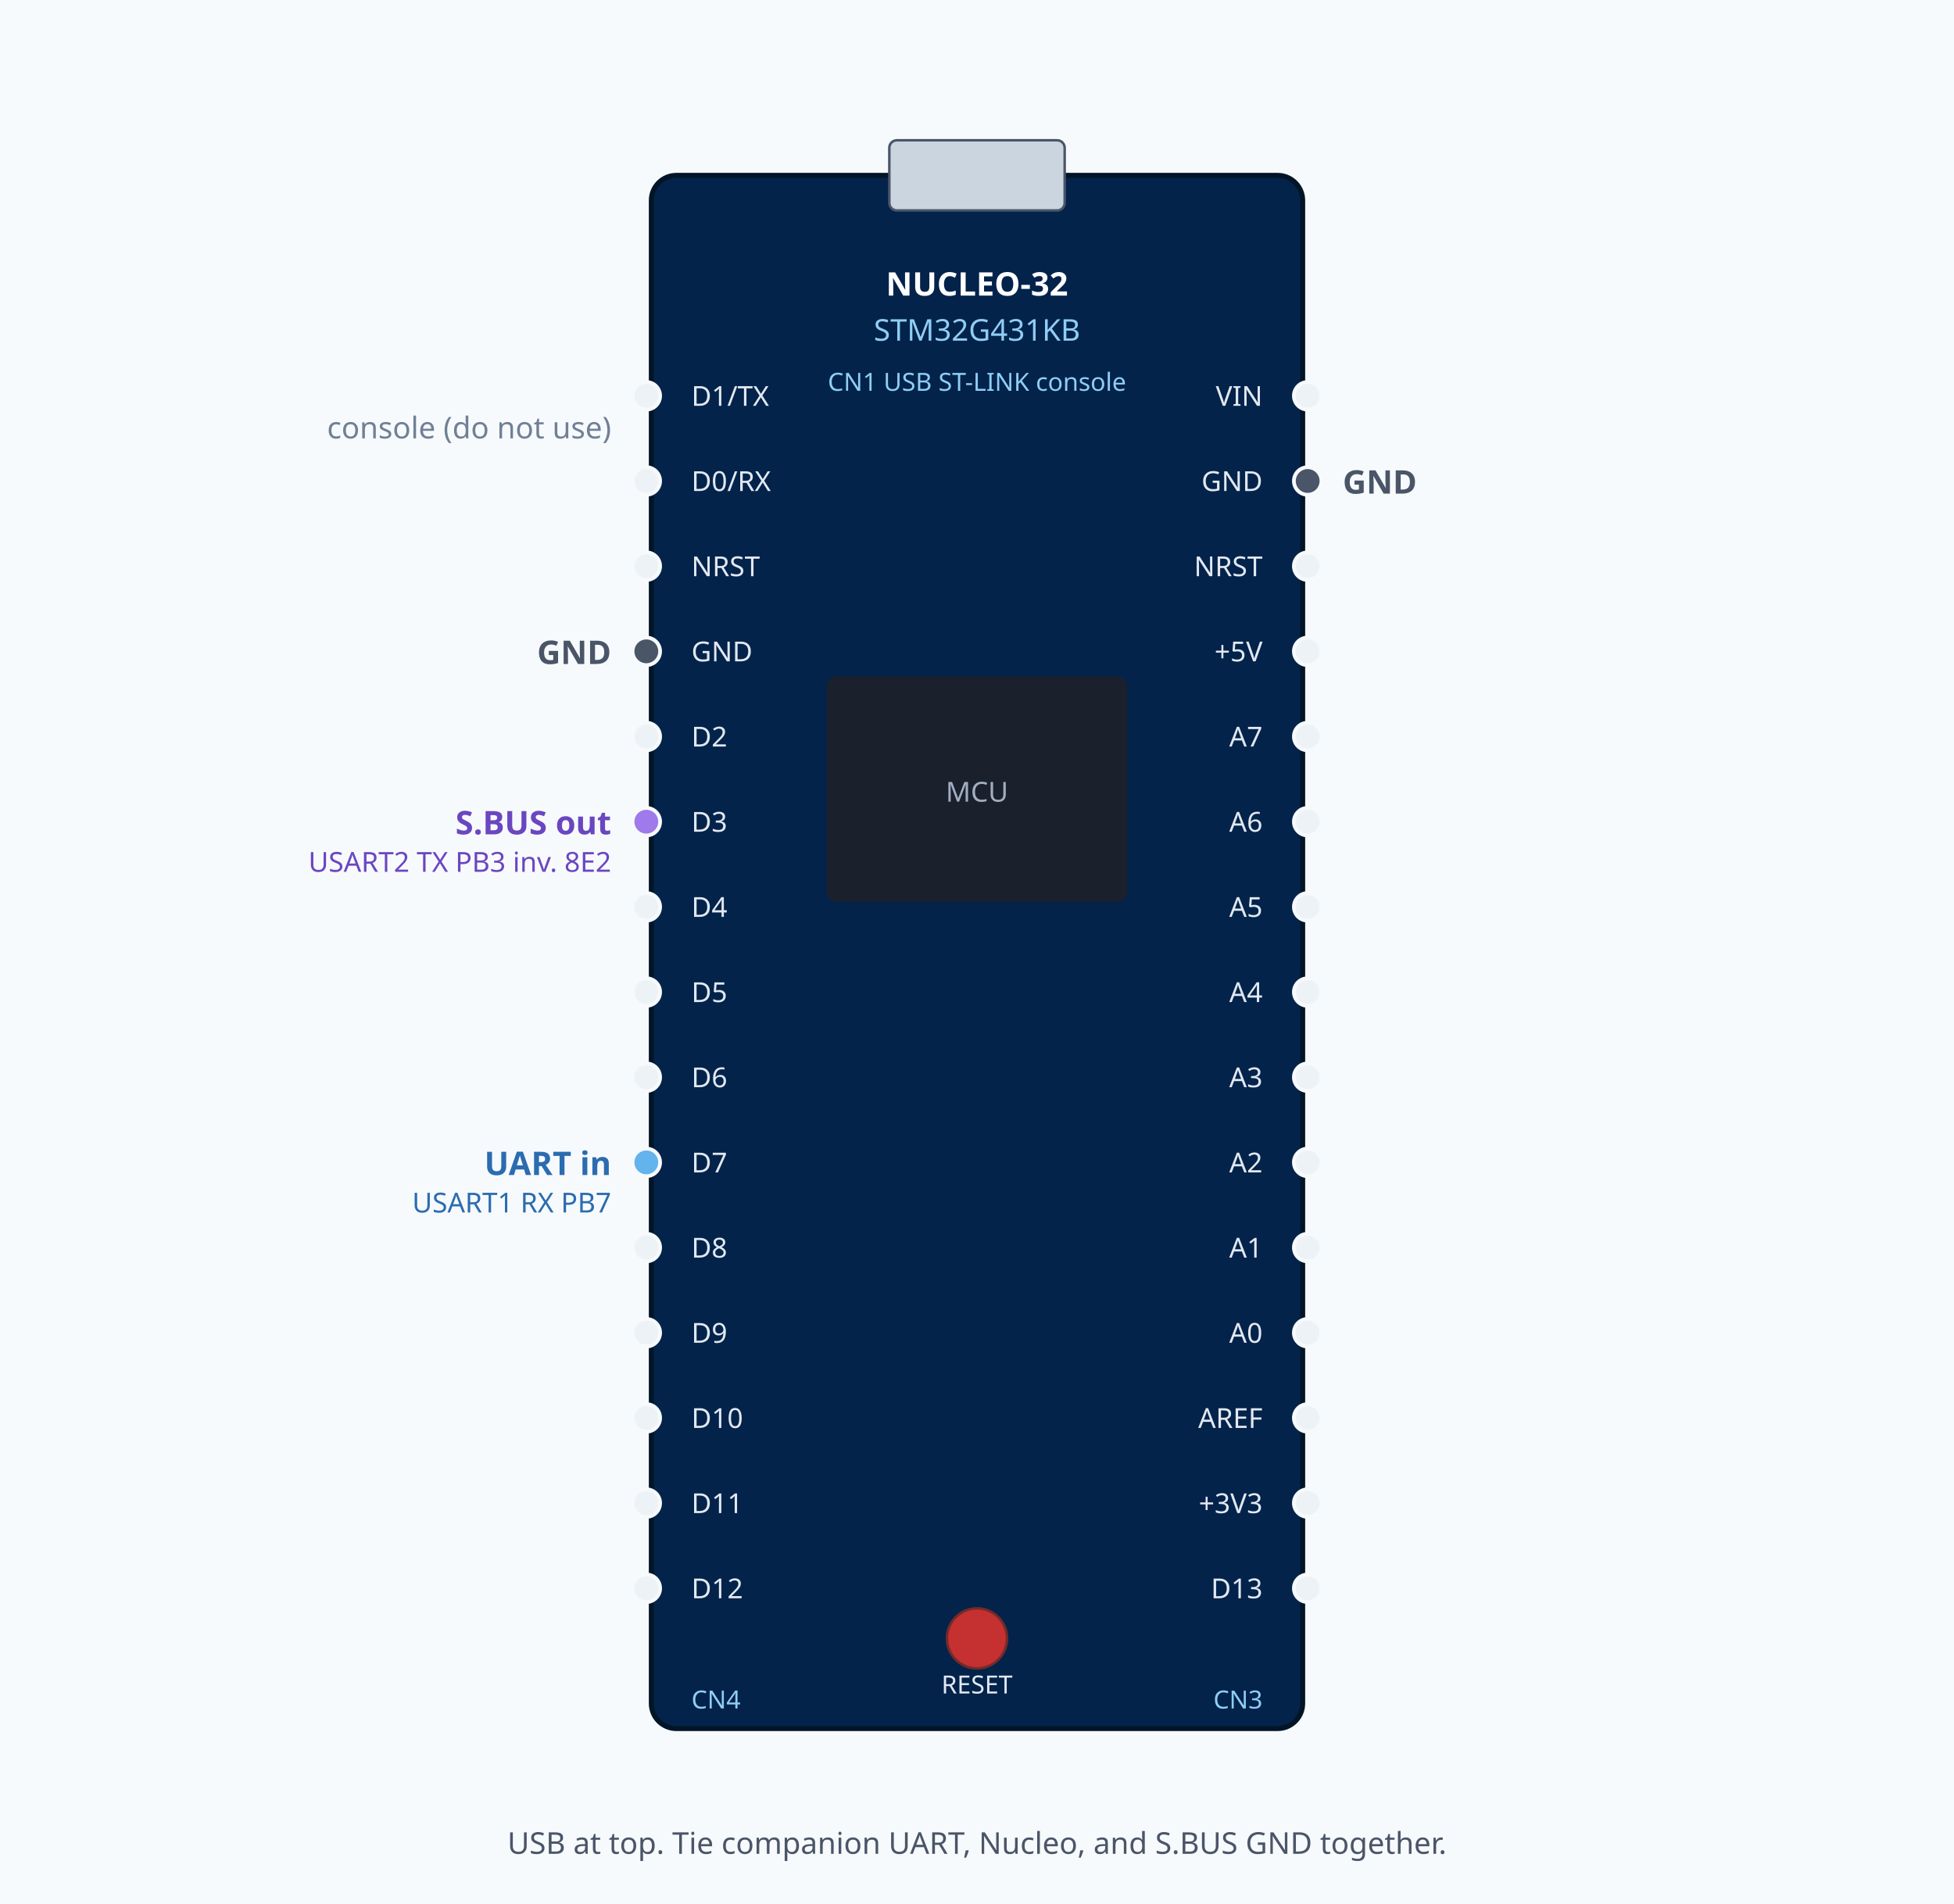
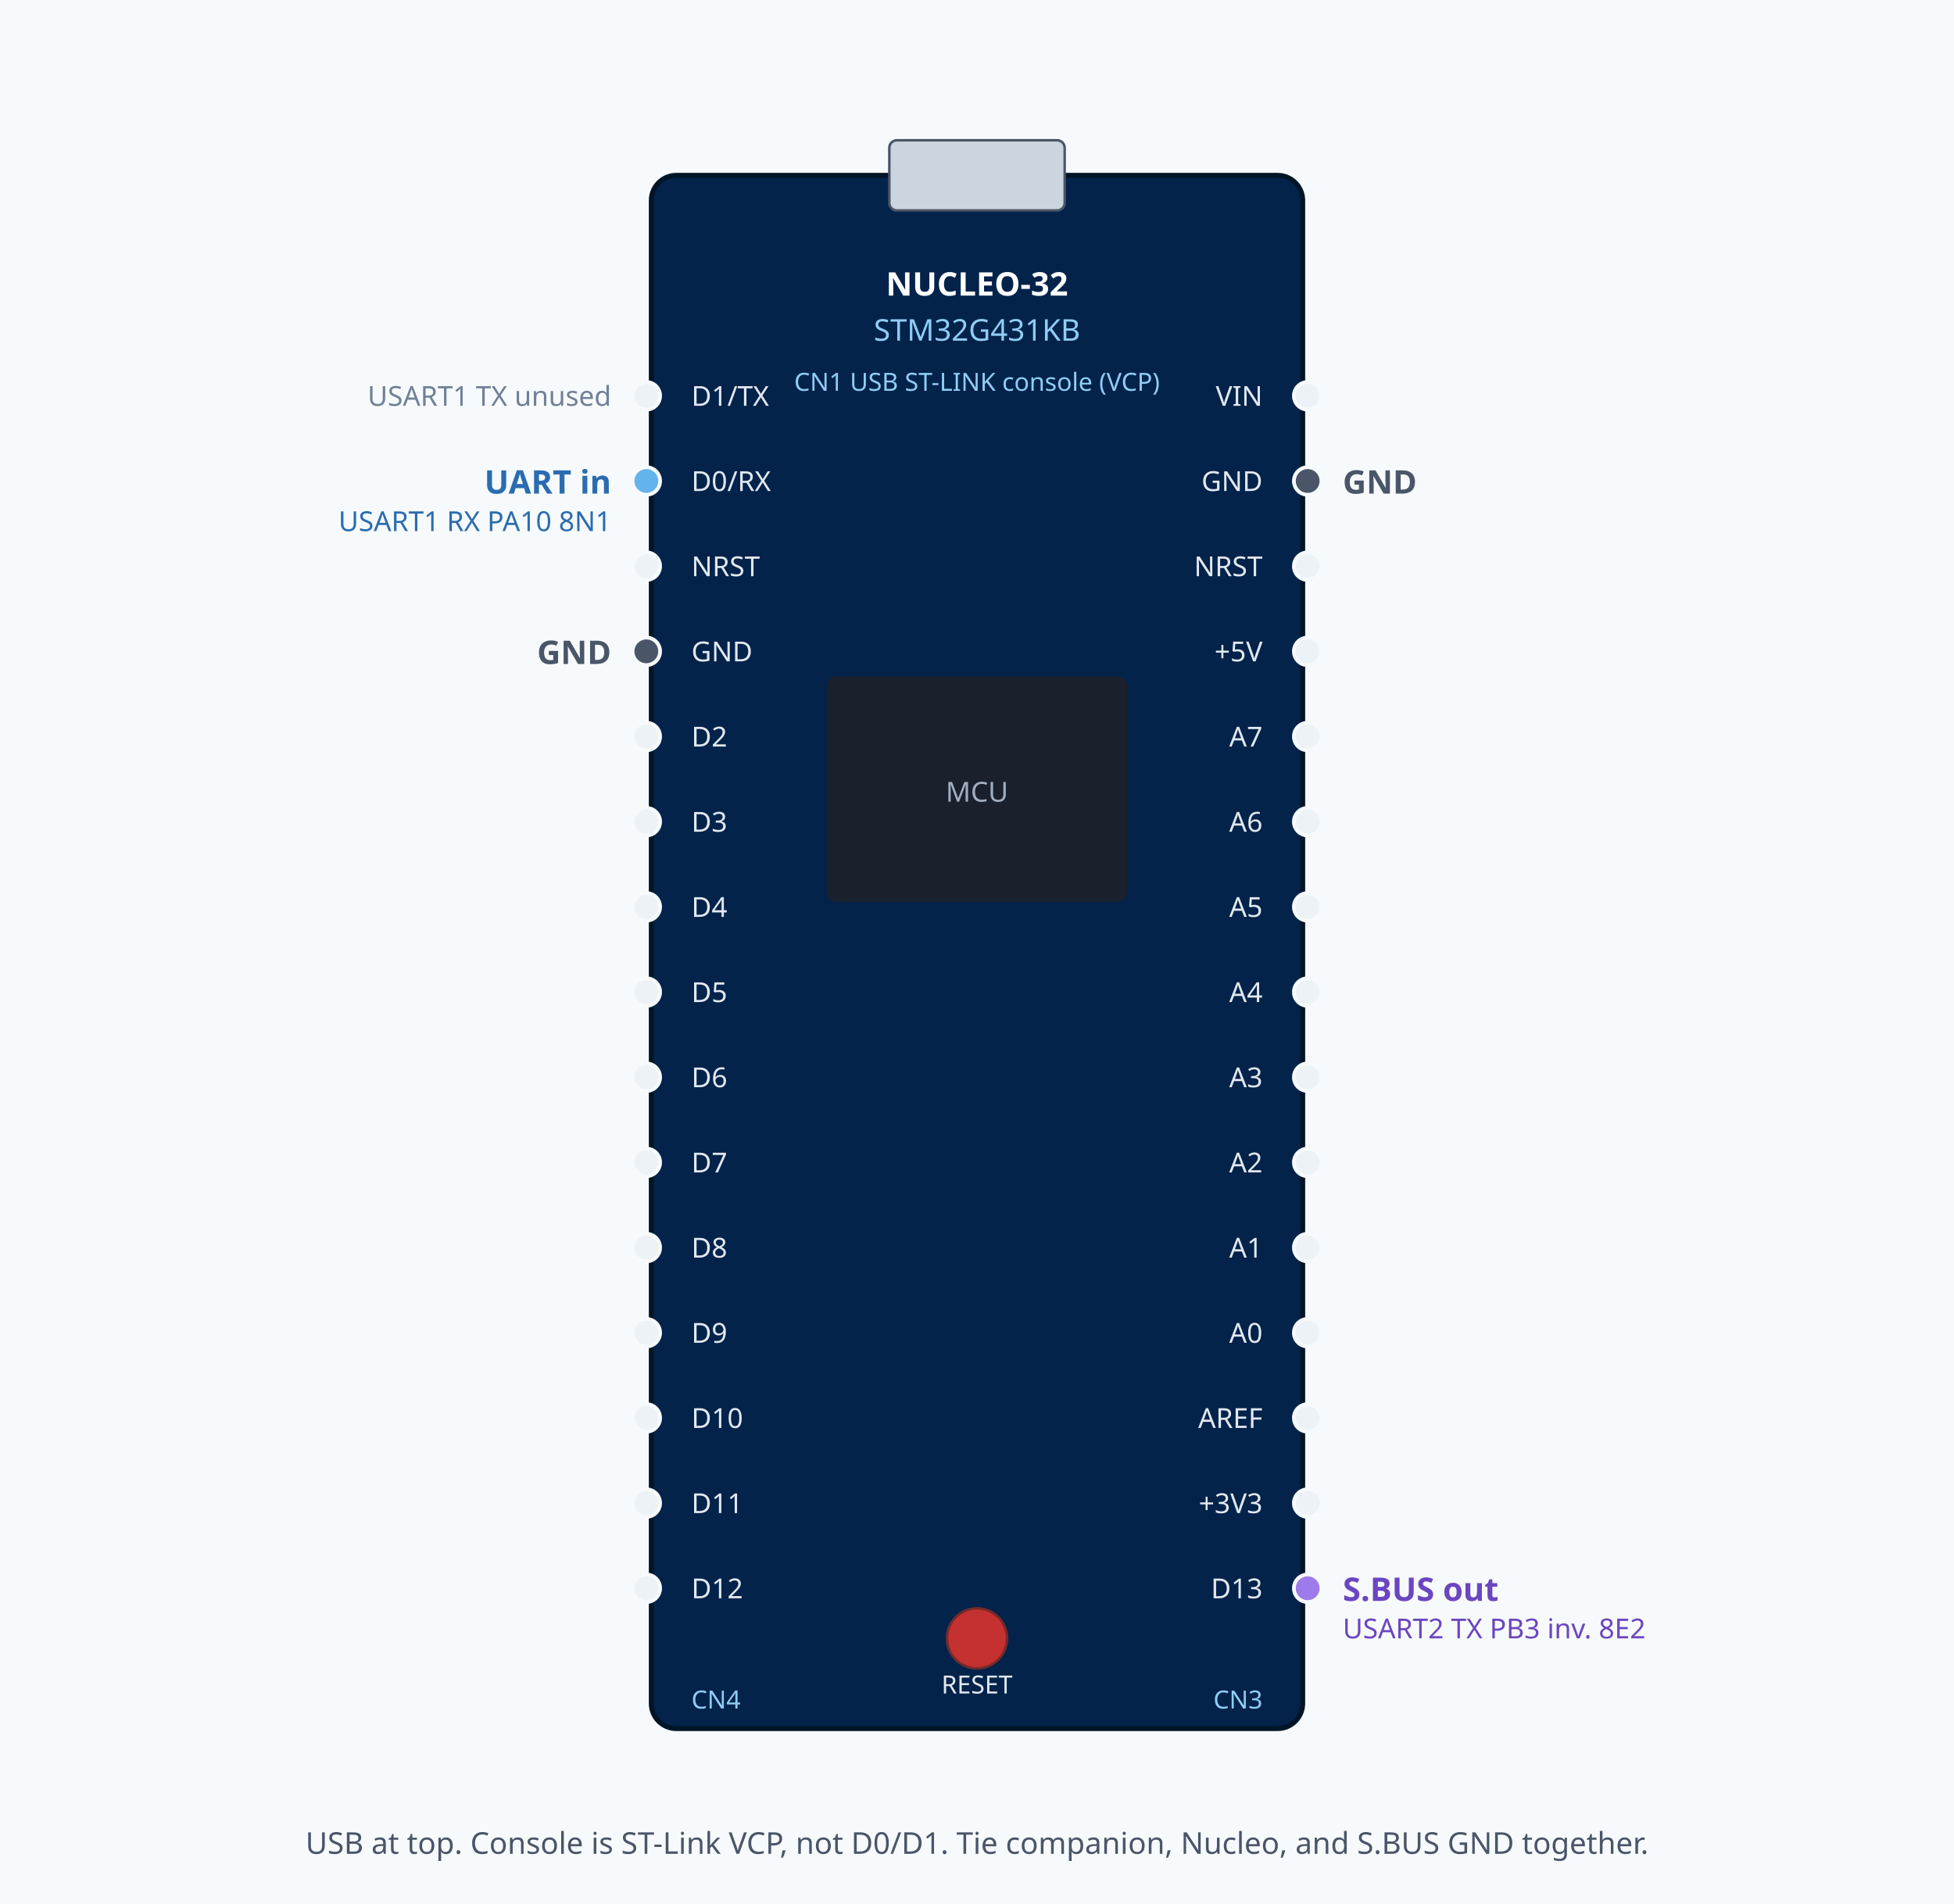
<svg xmlns="http://www.w3.org/2000/svg" viewBox="0 0 780 760" role="img">
  <rect width="780" height="760" fill="#f7fafc" />
  <rect x="260" y="70" width="260" height="620" rx="10" fill="#03234b" stroke="#021526" stroke-width="2" />
  <rect x="355" y="56" width="70" height="28" rx="3" fill="#cbd5e0" stroke="#4a5568" />
  <text x="390" y="118" text-anchor="middle" font-family="sans-serif" font-size="13" font-weight="700" fill="#ffffff">NUCLEO-32</text>
  <text x="390" y="136" text-anchor="middle" font-family="sans-serif" font-size="12" fill="#90cdf4">STM32G431KB</text>
  <rect x="330" y="270" width="120" height="90" rx="4" fill="#1a202c" />
  <text x="390" y="320" text-anchor="middle" font-family="sans-serif" font-size="11" fill="#a0aec0">MCU</text>
  <circle cx="390" cy="654" r="12" fill="#c53030" stroke="#742a2a" />
  <text x="390" y="676" text-anchor="middle" font-family="sans-serif" font-size="10" fill="#e2e8f0">RESET</text>
-   <text x="390" y="156" text-anchor="middle" font-family="sans-serif" font-size="10" fill="#90cdf4">CN1 USB ST-LINK console</text>
+   <text x="390" y="156" text-anchor="middle" font-family="sans-serif" font-size="10" fill="#90cdf4">CN1 USB ST-LINK console (VCP)</text>
  <circle cx="258" cy="158" r="5.5" fill="#edf2f7" stroke="#f7fafc" stroke-width="1.5" />
  <text x="276" y="162" font-family="sans-serif" font-size="11" fill="#e2e8f0">D1/TX</text>
-   <circle cx="258" cy="192" r="5.5" fill="#edf2f7" stroke="#f7fafc" stroke-width="1.5" />
+   <circle cx="258" cy="192" r="5.5" fill="#63b3ed" stroke="#f7fafc" stroke-width="1.5" />
  <text x="276" y="196" font-family="sans-serif" font-size="11" fill="#e2e8f0">D0/RX</text>
  <circle cx="258" cy="226" r="5.5" fill="#edf2f7" stroke="#f7fafc" stroke-width="1.5" />
  <text x="276" y="230" font-family="sans-serif" font-size="11" fill="#e2e8f0">NRST</text>
  <circle cx="258" cy="260" r="5.5" fill="#4a5568" stroke="#f7fafc" stroke-width="1.5" />
  <text x="276" y="264" font-family="sans-serif" font-size="11" fill="#e2e8f0">GND</text>
  <circle cx="258" cy="294" r="5.5" fill="#edf2f7" stroke="#f7fafc" stroke-width="1.5" />
  <text x="276" y="298" font-family="sans-serif" font-size="11" fill="#e2e8f0">D2</text>
-   <circle cx="258" cy="328" r="5.5" fill="#9f7aea" stroke="#f7fafc" stroke-width="1.5" />
+   <circle cx="258" cy="328" r="5.5" fill="#edf2f7" stroke="#f7fafc" stroke-width="1.5" />
  <text x="276" y="332" font-family="sans-serif" font-size="11" fill="#e2e8f0">D3</text>
  <circle cx="258" cy="362" r="5.5" fill="#edf2f7" stroke="#f7fafc" stroke-width="1.5" />
  <text x="276" y="366" font-family="sans-serif" font-size="11" fill="#e2e8f0">D4</text>
  <circle cx="258" cy="396" r="5.5" fill="#edf2f7" stroke="#f7fafc" stroke-width="1.5" />
  <text x="276" y="400" font-family="sans-serif" font-size="11" fill="#e2e8f0">D5</text>
  <circle cx="258" cy="430" r="5.5" fill="#edf2f7" stroke="#f7fafc" stroke-width="1.5" />
  <text x="276" y="434" font-family="sans-serif" font-size="11" fill="#e2e8f0">D6</text>
-   <circle cx="258" cy="464" r="5.5" fill="#63b3ed" stroke="#f7fafc" stroke-width="1.5" />
+   <circle cx="258" cy="464" r="5.5" fill="#edf2f7" stroke="#f7fafc" stroke-width="1.5" />
  <text x="276" y="468" font-family="sans-serif" font-size="11" fill="#e2e8f0">D7</text>
  <circle cx="258" cy="498" r="5.5" fill="#edf2f7" stroke="#f7fafc" stroke-width="1.5" />
  <text x="276" y="502" font-family="sans-serif" font-size="11" fill="#e2e8f0">D8</text>
  <circle cx="258" cy="532" r="5.5" fill="#edf2f7" stroke="#f7fafc" stroke-width="1.5" />
  <text x="276" y="536" font-family="sans-serif" font-size="11" fill="#e2e8f0">D9</text>
  <circle cx="258" cy="566" r="5.5" fill="#edf2f7" stroke="#f7fafc" stroke-width="1.5" />
  <text x="276" y="570" font-family="sans-serif" font-size="11" fill="#e2e8f0">D10</text>
  <circle cx="258" cy="600" r="5.5" fill="#edf2f7" stroke="#f7fafc" stroke-width="1.5" />
  <text x="276" y="604" font-family="sans-serif" font-size="11" fill="#e2e8f0">D11</text>
  <circle cx="258" cy="634" r="5.5" fill="#edf2f7" stroke="#f7fafc" stroke-width="1.5" />
  <text x="276" y="638" font-family="sans-serif" font-size="11" fill="#e2e8f0">D12</text>
  <circle cx="522" cy="158" r="5.5" fill="#edf2f7" stroke="#f7fafc" stroke-width="1.5" />
  <text x="504" y="162" text-anchor="end" font-family="sans-serif" font-size="11" fill="#e2e8f0">VIN</text>
  <circle cx="522" cy="192" r="5.5" fill="#4a5568" stroke="#f7fafc" stroke-width="1.5" />
  <text x="504" y="196" text-anchor="end" font-family="sans-serif" font-size="11" fill="#e2e8f0">GND</text>
  <circle cx="522" cy="226" r="5.5" fill="#edf2f7" stroke="#f7fafc" stroke-width="1.5" />
  <text x="504" y="230" text-anchor="end" font-family="sans-serif" font-size="11" fill="#e2e8f0">NRST</text>
  <circle cx="522" cy="260" r="5.5" fill="#edf2f7" stroke="#f7fafc" stroke-width="1.5" />
  <text x="504" y="264" text-anchor="end" font-family="sans-serif" font-size="11" fill="#e2e8f0">+5V</text>
  <circle cx="522" cy="294" r="5.5" fill="#edf2f7" stroke="#f7fafc" stroke-width="1.5" />
  <text x="504" y="298" text-anchor="end" font-family="sans-serif" font-size="11" fill="#e2e8f0">A7</text>
  <circle cx="522" cy="328" r="5.5" fill="#edf2f7" stroke="#f7fafc" stroke-width="1.5" />
  <text x="504" y="332" text-anchor="end" font-family="sans-serif" font-size="11" fill="#e2e8f0">A6</text>
  <circle cx="522" cy="362" r="5.5" fill="#edf2f7" stroke="#f7fafc" stroke-width="1.5" />
  <text x="504" y="366" text-anchor="end" font-family="sans-serif" font-size="11" fill="#e2e8f0">A5</text>
  <circle cx="522" cy="396" r="5.5" fill="#edf2f7" stroke="#f7fafc" stroke-width="1.5" />
  <text x="504" y="400" text-anchor="end" font-family="sans-serif" font-size="11" fill="#e2e8f0">A4</text>
  <circle cx="522" cy="430" r="5.5" fill="#edf2f7" stroke="#f7fafc" stroke-width="1.5" />
  <text x="504" y="434" text-anchor="end" font-family="sans-serif" font-size="11" fill="#e2e8f0">A3</text>
  <circle cx="522" cy="464" r="5.5" fill="#edf2f7" stroke="#f7fafc" stroke-width="1.5" />
  <text x="504" y="468" text-anchor="end" font-family="sans-serif" font-size="11" fill="#e2e8f0">A2</text>
  <circle cx="522" cy="498" r="5.5" fill="#edf2f7" stroke="#f7fafc" stroke-width="1.5" />
  <text x="504" y="502" text-anchor="end" font-family="sans-serif" font-size="11" fill="#e2e8f0">A1</text>
  <circle cx="522" cy="532" r="5.5" fill="#edf2f7" stroke="#f7fafc" stroke-width="1.5" />
  <text x="504" y="536" text-anchor="end" font-family="sans-serif" font-size="11" fill="#e2e8f0">A0</text>
  <circle cx="522" cy="566" r="5.5" fill="#edf2f7" stroke="#f7fafc" stroke-width="1.5" />
  <text x="504" y="570" text-anchor="end" font-family="sans-serif" font-size="11" fill="#e2e8f0">AREF</text>
  <circle cx="522" cy="600" r="5.5" fill="#edf2f7" stroke="#f7fafc" stroke-width="1.5" />
  <text x="504" y="604" text-anchor="end" font-family="sans-serif" font-size="11" fill="#e2e8f0">+3V3</text>
-   <circle cx="522" cy="634" r="5.5" fill="#edf2f7" stroke="#f7fafc" stroke-width="1.5" />
+   <circle cx="522" cy="634" r="5.5" fill="#9f7aea" stroke="#f7fafc" stroke-width="1.5" />
  <text x="504" y="638" text-anchor="end" font-family="sans-serif" font-size="11" fill="#e2e8f0">D13</text>
  <text x="276" y="682" font-family="sans-serif" font-size="10" fill="#90cdf4">CN4</text>
  <text x="504" y="682" text-anchor="end" font-family="sans-serif" font-size="10" fill="#90cdf4">CN3</text>
-   <text x="244" y="175" text-anchor="end" font-family="sans-serif" font-size="12" fill="#718096">console (do not use)</text>
+   <text x="244" y="162" text-anchor="end" font-family="sans-serif" font-size="11" fill="#718096">USART1 TX unused</text>
+   <text x="244" y="192" text-anchor="end" dominant-baseline="central" font-family="sans-serif" font-size="13" font-weight="700" fill="#2b6cb0">UART in</text>
+   <text x="244" y="212" text-anchor="end" font-family="sans-serif" font-size="11" fill="#2b6cb0">USART1 RX PA10 8N1</text>
  <text x="244" y="260" text-anchor="end" dominant-baseline="central" font-family="sans-serif" font-size="13" font-weight="700" fill="#4a5568">GND</text>
  <text x="536" y="192" text-anchor="start" dominant-baseline="central" font-family="sans-serif" font-size="13" font-weight="700" fill="#4a5568">GND</text>
-   <text x="244" y="328" text-anchor="end" dominant-baseline="central" font-family="sans-serif" font-size="13" font-weight="700" fill="#6b46c1">S.BUS out</text>
-   <text x="244" y="348" text-anchor="end" font-family="sans-serif" font-size="11" fill="#6b46c1">USART2 TX PB3 inv. 8E2</text>
-   <text x="244" y="464" text-anchor="end" dominant-baseline="central" font-family="sans-serif" font-size="13" font-weight="700" fill="#2b6cb0">UART in</text>
-   <text x="244" y="484" text-anchor="end" font-family="sans-serif" font-size="11" fill="#2b6cb0">USART1 RX PB7</text>
-   <text x="390" y="740" text-anchor="middle" font-family="sans-serif" font-size="12" fill="#4a5568">USB at top. Tie companion UART, Nucleo, and S.BUS GND together.</text>
+   <text x="536" y="634" text-anchor="start" dominant-baseline="central" font-family="sans-serif" font-size="13" font-weight="700" fill="#6b46c1">S.BUS out</text>
+   <text x="536" y="654" text-anchor="start" font-family="sans-serif" font-size="11" fill="#6b46c1">USART2 TX PB3 inv. 8E2</text>
+   <text x="390" y="740" text-anchor="middle" font-family="sans-serif" font-size="12" fill="#4a5568">USB at top. Console is ST-Link VCP, not D0/D1. Tie companion, Nucleo, and S.BUS GND together.</text>
</svg>
